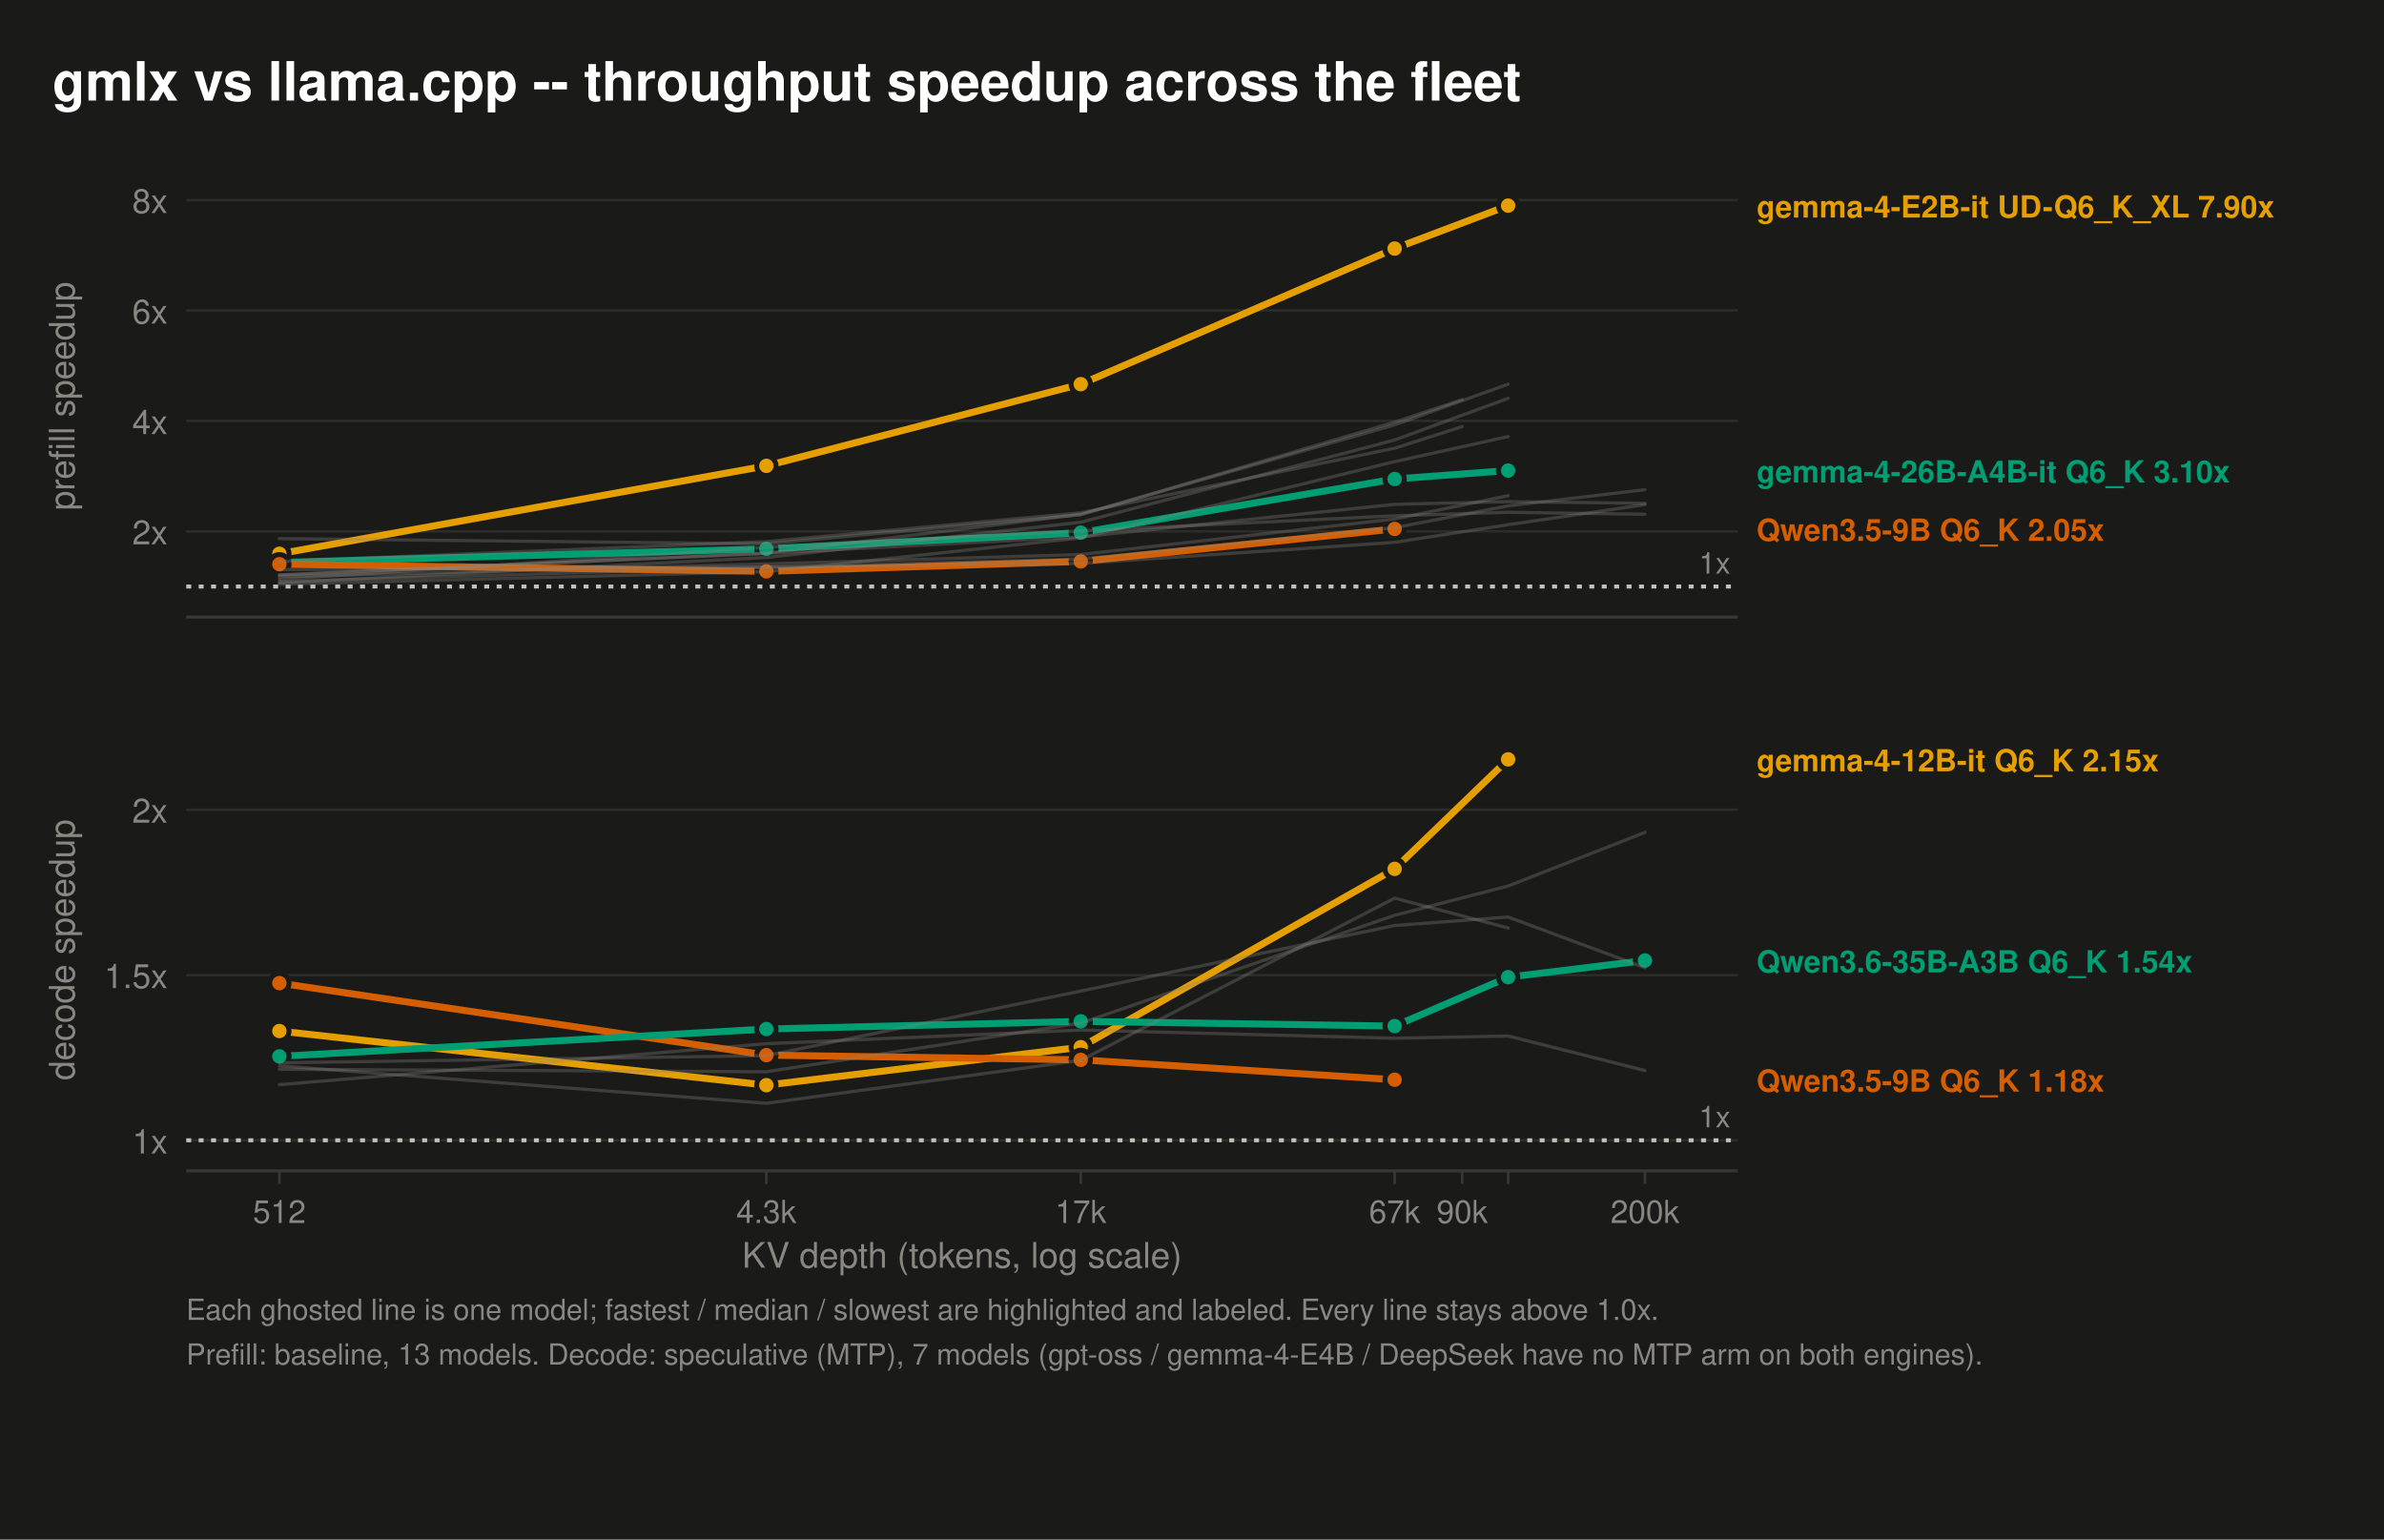
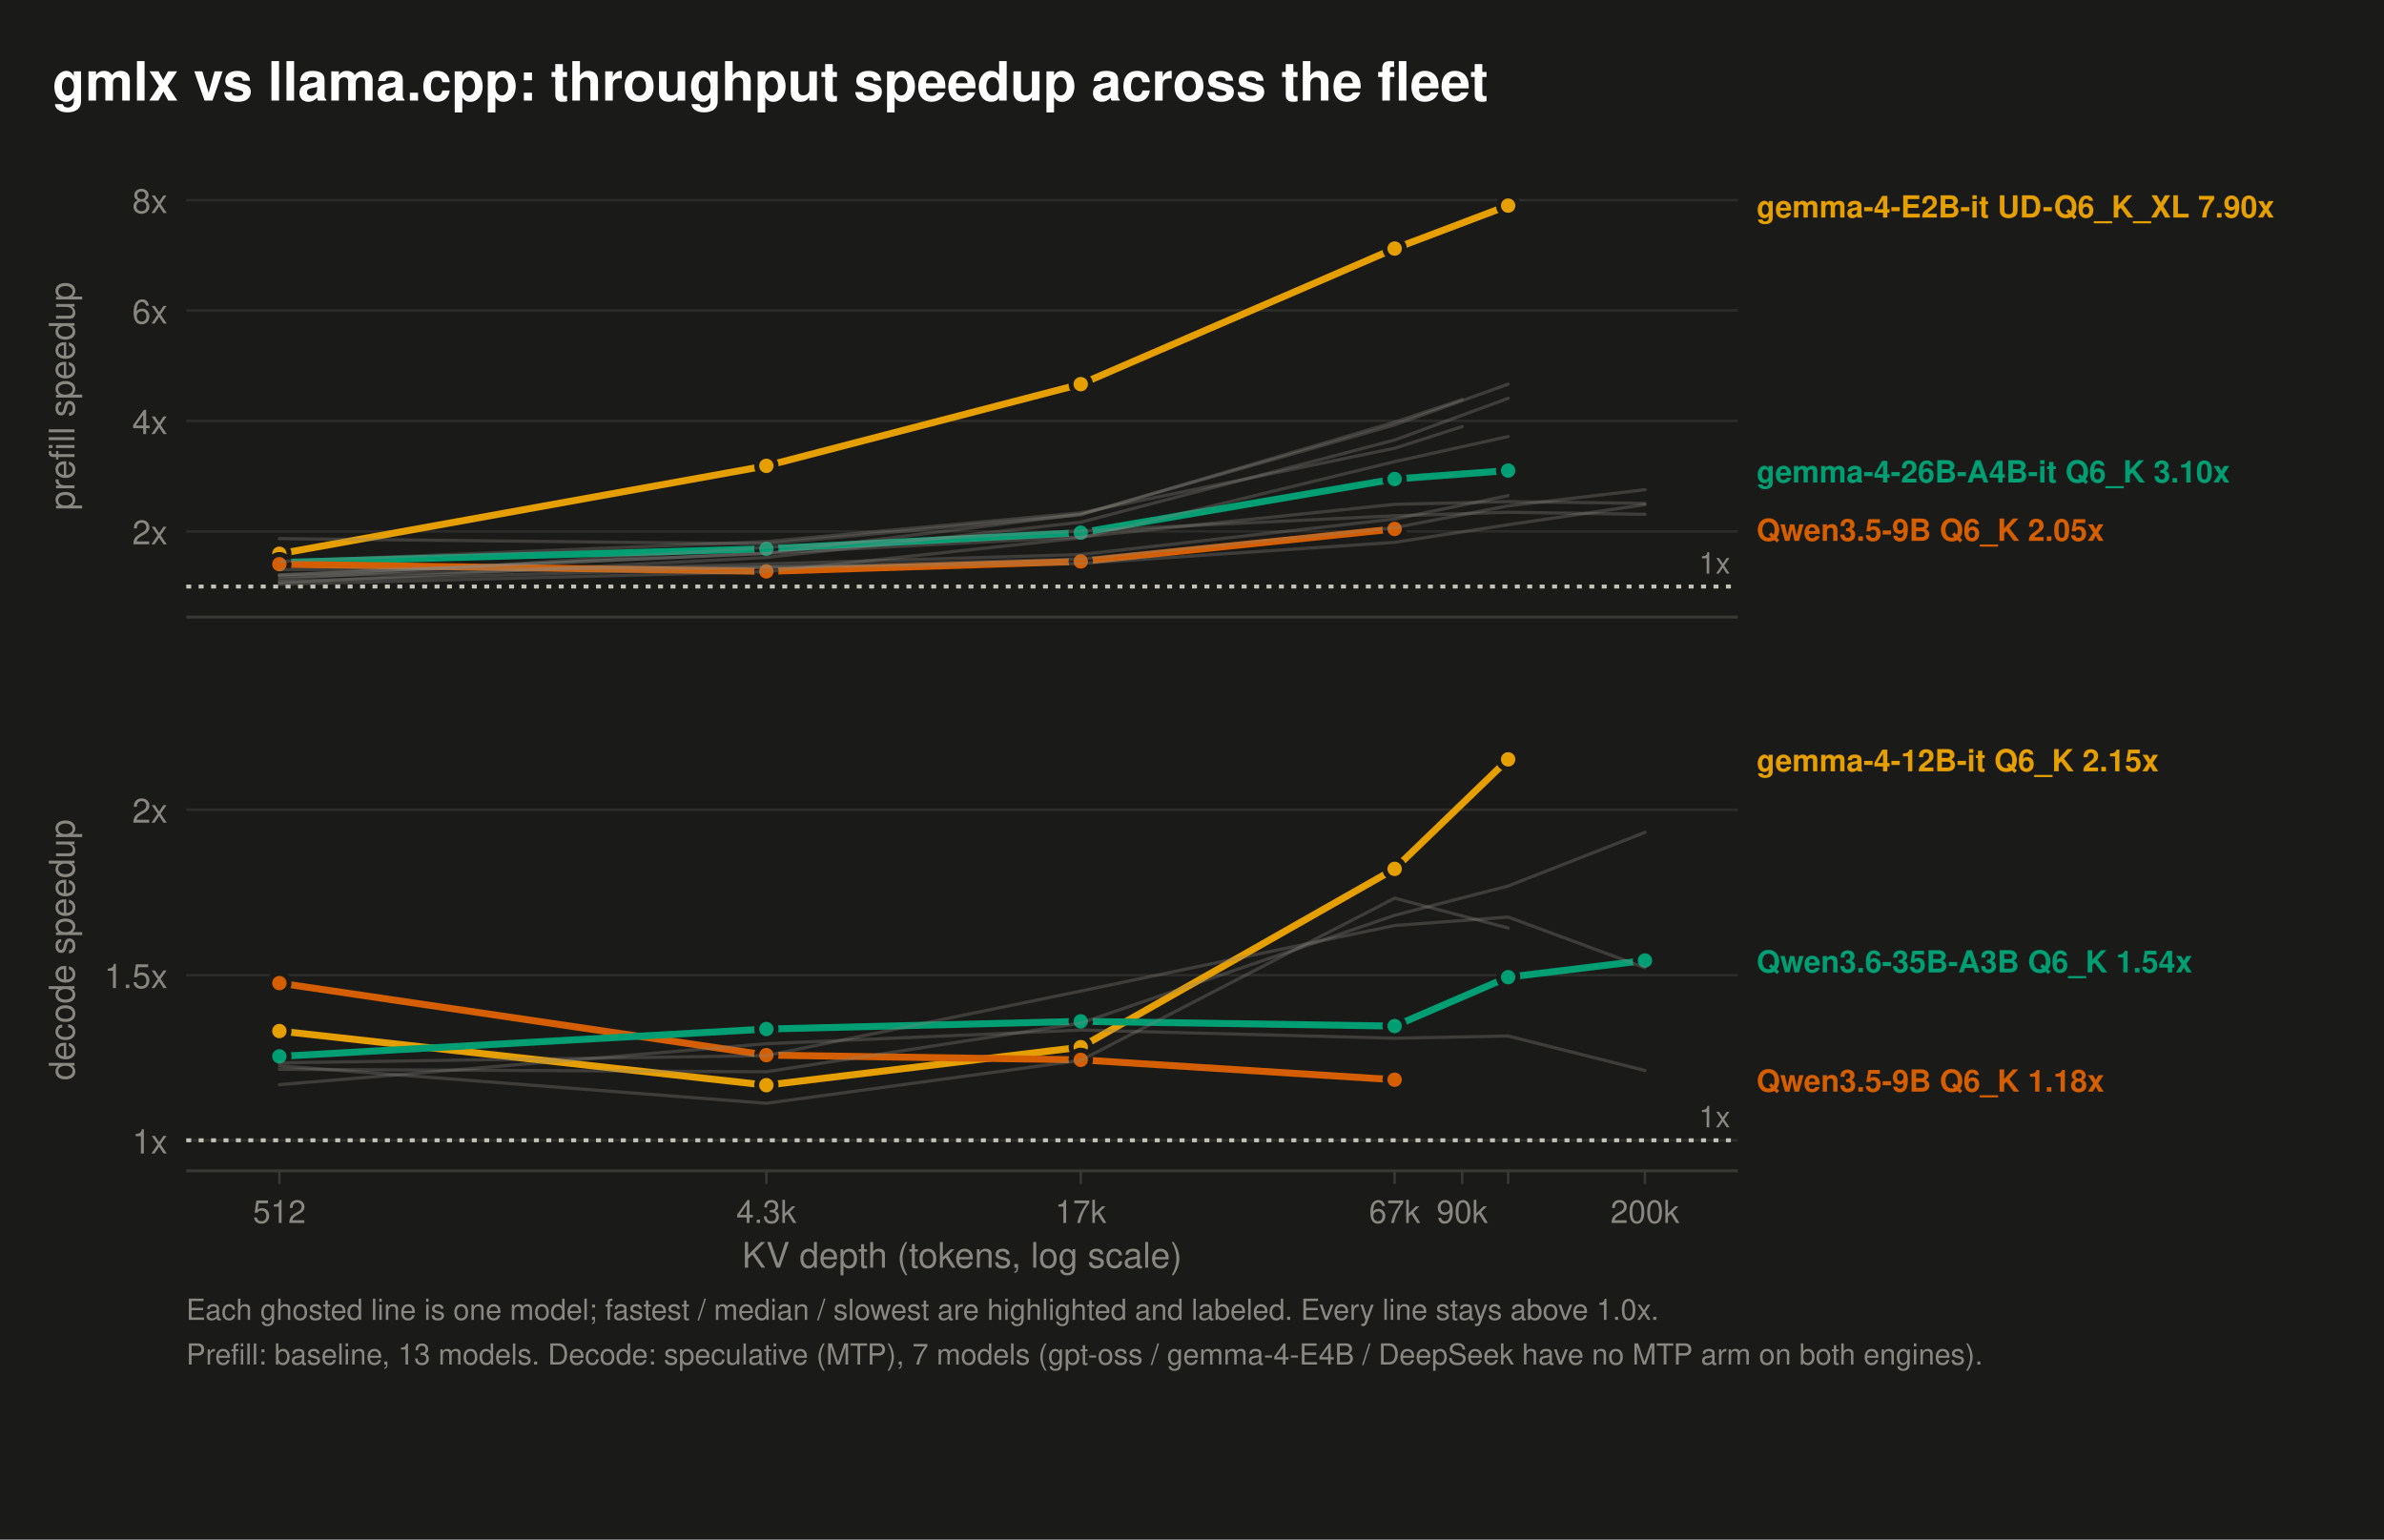
<svg xmlns="http://www.w3.org/2000/svg" width="960" height="620" viewBox="0 0 960 620" font-family="system-ui, -apple-system, 'Segoe UI', Helvetica, Arial, sans-serif">
  <rect x="0" y="0" width="960" height="620" fill="#1a1a19" />
-   <text x="21.0" y="40.5" font-size="21.8" fill="#ffffff" font-weight="600">gmlx vs llama.cpp -- throughput speedup across the fleet</text>
+   <text x="21.0" y="40.5" font-size="21.8" fill="#ffffff" font-weight="600">gmlx vs llama.cpp: throughput speedup across the fleet</text>
  <line x1="75.0" y1="214.0" x2="699.8" y2="214.0" stroke="#2c2c2a" stroke-width="1.0" />
  <text x="67.5" y="219.2" font-size="13.5" fill="#898781" text-anchor="end" style="font-variant-numeric: tabular-nums">2x</text>
  <line x1="75.0" y1="169.5" x2="699.8" y2="169.5" stroke="#2c2c2a" stroke-width="1.0" />
  <text x="67.5" y="174.8" font-size="13.5" fill="#898781" text-anchor="end" style="font-variant-numeric: tabular-nums">4x</text>
  <line x1="75.0" y1="125.0" x2="699.8" y2="125.0" stroke="#2c2c2a" stroke-width="1.0" />
  <text x="67.5" y="130.3" font-size="13.5" fill="#898781" text-anchor="end" style="font-variant-numeric: tabular-nums">6x</text>
  <line x1="75.0" y1="80.6" x2="699.8" y2="80.6" stroke="#2c2c2a" stroke-width="1.0" />
  <text x="67.5" y="85.8" font-size="13.5" fill="#898781" text-anchor="end" style="font-variant-numeric: tabular-nums">8x</text>
  <line x1="75.0" y1="248.5" x2="699.8" y2="248.5" stroke="#383835" stroke-width="1.2" />
  <line x1="75.0" y1="236.2" x2="699.8" y2="236.2" stroke="#c3c2b7" stroke-width="1.6" stroke-dasharray="2,3" />
  <text x="696.8" y="231.0" font-size="12.0" fill="#898781" text-anchor="end">1x</text>
  <line x1="112.5" y1="248.5" x2="112.5" y2="248.5" stroke="#383835" stroke-width="1.0" />
  <line x1="308.6" y1="248.5" x2="308.6" y2="248.5" stroke="#383835" stroke-width="1.0" />
  <line x1="435.2" y1="248.5" x2="435.2" y2="248.5" stroke="#383835" stroke-width="1.0" />
  <line x1="561.6" y1="248.5" x2="561.6" y2="248.5" stroke="#383835" stroke-width="1.0" />
  <line x1="588.8" y1="248.5" x2="588.8" y2="248.5" stroke="#383835" stroke-width="1.0" />
  <line x1="607.3" y1="248.5" x2="607.3" y2="248.5" stroke="#383835" stroke-width="1.0" />
  <line x1="662.4" y1="248.5" x2="662.4" y2="248.5" stroke="#383835" stroke-width="1.0" />
  <path d="M112.5,226.5 L308.6,221.0 L435.2,214.5 L561.6,192.9 L607.3,189.5" fill="none" stroke="#009e73" stroke-width="2.8" stroke-linejoin="round" stroke-linecap="round" />
  <circle cx="112.5" cy="226.5" r="3.9" fill="#009e73" stroke="#1a1a19" stroke-width="2.0" />
  <circle cx="308.6" cy="221.0" r="3.9" fill="#009e73" stroke="#1a1a19" stroke-width="2.0" />
  <circle cx="435.2" cy="214.5" r="3.9" fill="#009e73" stroke="#1a1a19" stroke-width="2.0" />
  <circle cx="561.6" cy="192.9" r="3.9" fill="#009e73" stroke="#1a1a19" stroke-width="2.0" />
  <circle cx="607.3" cy="189.5" r="3.9" fill="#009e73" stroke="#1a1a19" stroke-width="2.0" />
  <path d="M112.5,223.0 L308.6,187.6 L435.2,154.7 L561.6,100.1 L607.3,82.8" fill="none" stroke="#e69f00" stroke-width="2.8" stroke-linejoin="round" stroke-linecap="round" />
  <circle cx="112.5" cy="223.0" r="3.9" fill="#e69f00" stroke="#1a1a19" stroke-width="2.0" />
  <circle cx="308.6" cy="187.6" r="3.9" fill="#e69f00" stroke="#1a1a19" stroke-width="2.0" />
  <circle cx="435.2" cy="154.7" r="3.9" fill="#e69f00" stroke="#1a1a19" stroke-width="2.0" />
  <circle cx="561.6" cy="100.1" r="3.9" fill="#e69f00" stroke="#1a1a19" stroke-width="2.0" />
  <circle cx="607.3" cy="82.8" r="3.9" fill="#e69f00" stroke="#1a1a19" stroke-width="2.0" />
  <path d="M112.5,227.2 L308.6,230.1 L435.2,226.1 L561.6,213.0" fill="none" stroke="#d55e00" stroke-width="2.8" stroke-linejoin="round" stroke-linecap="round" />
  <circle cx="112.5" cy="227.2" r="3.9" fill="#d55e00" stroke="#1a1a19" stroke-width="2.0" />
  <circle cx="308.6" cy="230.1" r="3.9" fill="#d55e00" stroke="#1a1a19" stroke-width="2.0" />
  <circle cx="435.2" cy="226.1" r="3.9" fill="#d55e00" stroke="#1a1a19" stroke-width="2.0" />
  <circle cx="561.6" cy="213.0" r="3.9" fill="#d55e00" stroke="#1a1a19" stroke-width="2.0" />
  <path d="M112.5,231.6 L308.6,222.8 L435.2,207.1 L561.6,171.1 L607.3,154.7" fill="none" stroke="#898781" stroke-width="1.3" opacity="0.32" stroke-linejoin="round" stroke-linecap="round" />
  <path d="M112.5,235.3 L308.6,230.2 L435.2,216.6 L561.6,185.9 L607.3,175.8" fill="none" stroke="#898781" stroke-width="1.3" opacity="0.32" stroke-linejoin="round" stroke-linecap="round" />
  <path d="M112.5,232.3 L308.6,227.1 L435.2,223.3 L561.6,209.0 L607.3,199.6" fill="none" stroke="#898781" stroke-width="1.3" opacity="0.32" stroke-linejoin="round" stroke-linecap="round" />
  <path d="M112.5,229.4 L308.6,228.4 L435.2,225.1 L561.6,212.5 L607.3,203.7 L662.4,197.2" fill="none" stroke="#898781" stroke-width="1.3" opacity="0.32" stroke-linejoin="round" stroke-linecap="round" />
  <path d="M112.5,234.7 L308.6,224.5 L435.2,210.3 L561.6,177.2 L607.3,160.4" fill="none" stroke="#898781" stroke-width="1.3" opacity="0.32" stroke-linejoin="round" stroke-linecap="round" />
  <path d="M112.5,226.1 L308.6,218.1 L435.2,206.5 L561.6,180.5 L588.8,171.8" fill="none" stroke="#898781" stroke-width="1.3" opacity="0.32" stroke-linejoin="round" stroke-linecap="round" />
  <path d="M112.5,216.9 L308.6,219.0 L435.2,207.3 L561.6,170.0 L588.8,160.9" fill="none" stroke="#898781" stroke-width="1.3" opacity="0.32" stroke-linejoin="round" stroke-linecap="round" />
  <path d="M112.5,233.3 L308.6,220.4 L435.2,213.8 L561.6,207.7 L607.3,206.3 L662.4,207.1" fill="none" stroke="#898781" stroke-width="1.3" opacity="0.32" stroke-linejoin="round" stroke-linecap="round" />
  <path d="M112.5,234.2 L308.6,228.4 L435.2,226.9 L561.6,218.4 L607.3,211.3 L662.4,203.2" fill="none" stroke="#898781" stroke-width="1.3" opacity="0.32" stroke-linejoin="round" stroke-linecap="round" />
  <path d="M112.5,231.5 L308.6,222.8 L435.2,216.2 L561.6,203.1 L607.3,202.0 L662.4,202.7" fill="none" stroke="#898781" stroke-width="1.3" opacity="0.32" stroke-linejoin="round" stroke-linecap="round" />
  <text x="30.0" y="159.5" font-size="14.2" fill="#898781" text-anchor="middle" transform="rotate(-90.0 30.0 159.5)">prefill speedup</text>
  <text x="707.3" y="87.6" font-size="12.3" fill="#e69f00" font-weight="600">gemma-4-E2B-it UD-Q6_K_XL 7.90x</text>
  <text x="707.3" y="194.3" font-size="12.3" fill="#009e73" font-weight="600">gemma-4-26B-A4B-it Q6_K 3.10x</text>
  <text x="707.3" y="217.8" font-size="12.3" fill="#d55e00" font-weight="600">Qwen3.5-9B Q6_K 2.05x</text>
  <line x1="75.0" y1="459.2" x2="699.8" y2="459.2" stroke="#2c2c2a" stroke-width="1.0" />
  <text x="67.5" y="464.5" font-size="13.5" fill="#898781" text-anchor="end" style="font-variant-numeric: tabular-nums">1x</text>
  <line x1="75.0" y1="392.7" x2="699.8" y2="392.7" stroke="#2c2c2a" stroke-width="1.0" />
  <text x="67.5" y="397.9" font-size="13.5" fill="#898781" text-anchor="end" style="font-variant-numeric: tabular-nums">1.5x</text>
  <line x1="75.0" y1="326.1" x2="699.8" y2="326.1" stroke="#2c2c2a" stroke-width="1.0" />
  <text x="67.5" y="331.3" font-size="13.5" fill="#898781" text-anchor="end" style="font-variant-numeric: tabular-nums">2x</text>
  <line x1="75.0" y1="471.5" x2="699.8" y2="471.5" stroke="#383835" stroke-width="1.2" />
  <line x1="75.0" y1="459.2" x2="699.8" y2="459.2" stroke="#c3c2b7" stroke-width="1.6" stroke-dasharray="2,3" />
  <text x="696.8" y="454.0" font-size="12.0" fill="#898781" text-anchor="end">1x</text>
  <line x1="112.5" y1="471.5" x2="112.5" y2="476.8" stroke="#383835" stroke-width="1.0" />
  <text x="112.5" y="492.5" font-size="12.8" fill="#898781" text-anchor="middle" style="font-variant-numeric: tabular-nums">512</text>
  <line x1="308.6" y1="471.5" x2="308.6" y2="476.8" stroke="#383835" stroke-width="1.0" />
  <text x="308.6" y="492.5" font-size="12.8" fill="#898781" text-anchor="middle" style="font-variant-numeric: tabular-nums">4.3k</text>
  <line x1="435.2" y1="471.5" x2="435.2" y2="476.8" stroke="#383835" stroke-width="1.0" />
  <text x="435.2" y="492.5" font-size="12.8" fill="#898781" text-anchor="middle" style="font-variant-numeric: tabular-nums">17k</text>
  <line x1="561.6" y1="471.5" x2="561.6" y2="476.8" stroke="#383835" stroke-width="1.0" />
  <text x="561.6" y="492.5" font-size="12.8" fill="#898781" text-anchor="middle" style="font-variant-numeric: tabular-nums">67k</text>
  <line x1="588.8" y1="471.5" x2="588.8" y2="476.8" stroke="#383835" stroke-width="1.0" />
  <text x="588.8" y="492.5" font-size="12.8" fill="#898781" text-anchor="middle" style="font-variant-numeric: tabular-nums">90k</text>
  <line x1="607.3" y1="471.5" x2="607.3" y2="476.8" stroke="#383835" stroke-width="1.0" />
  <line x1="662.4" y1="471.5" x2="662.4" y2="476.8" stroke="#383835" stroke-width="1.0" />
  <text x="662.4" y="492.5" font-size="12.8" fill="#898781" text-anchor="middle" style="font-variant-numeric: tabular-nums">200k</text>
  <path d="M112.5,415.2 L308.6,437.0 L435.2,421.7 L561.6,349.9 L607.3,305.8" fill="none" stroke="#e69f00" stroke-width="2.8" stroke-linejoin="round" stroke-linecap="round" />
  <circle cx="112.5" cy="415.2" r="3.9" fill="#e69f00" stroke="#1a1a19" stroke-width="2.0" />
  <circle cx="308.6" cy="437.0" r="3.9" fill="#e69f00" stroke="#1a1a19" stroke-width="2.0" />
  <circle cx="435.2" cy="421.7" r="3.9" fill="#e69f00" stroke="#1a1a19" stroke-width="2.0" />
  <circle cx="561.6" cy="349.9" r="3.9" fill="#e69f00" stroke="#1a1a19" stroke-width="2.0" />
  <circle cx="607.3" cy="305.8" r="3.9" fill="#e69f00" stroke="#1a1a19" stroke-width="2.0" />
  <path d="M112.5,395.9 L308.6,424.9 L435.2,426.8 L561.6,434.8" fill="none" stroke="#d55e00" stroke-width="2.8" stroke-linejoin="round" stroke-linecap="round" />
  <circle cx="112.5" cy="395.9" r="3.9" fill="#d55e00" stroke="#1a1a19" stroke-width="2.0" />
  <circle cx="308.6" cy="424.9" r="3.9" fill="#d55e00" stroke="#1a1a19" stroke-width="2.0" />
  <circle cx="435.2" cy="426.8" r="3.9" fill="#d55e00" stroke="#1a1a19" stroke-width="2.0" />
  <circle cx="561.6" cy="434.8" r="3.9" fill="#d55e00" stroke="#1a1a19" stroke-width="2.0" />
  <path d="M112.5,425.4 L308.6,414.4 L435.2,411.3 L561.6,413.2 L607.3,393.5 L662.4,386.8" fill="none" stroke="#009e73" stroke-width="2.8" stroke-linejoin="round" stroke-linecap="round" />
  <circle cx="112.5" cy="425.4" r="3.9" fill="#009e73" stroke="#1a1a19" stroke-width="2.0" />
  <circle cx="308.6" cy="414.4" r="3.9" fill="#009e73" stroke="#1a1a19" stroke-width="2.0" />
  <circle cx="435.2" cy="411.3" r="3.9" fill="#009e73" stroke="#1a1a19" stroke-width="2.0" />
  <circle cx="561.6" cy="413.2" r="3.9" fill="#009e73" stroke="#1a1a19" stroke-width="2.0" />
  <circle cx="607.3" cy="393.5" r="3.9" fill="#009e73" stroke="#1a1a19" stroke-width="2.0" />
  <circle cx="662.4" cy="386.8" r="3.9" fill="#009e73" stroke="#1a1a19" stroke-width="2.0" />
  <path d="M112.5,429.2 L308.6,444.3 L435.2,427.0 L561.6,361.7 L607.3,373.7" fill="none" stroke="#898781" stroke-width="1.3" opacity="0.32" stroke-linejoin="round" stroke-linecap="round" />
  <path d="M112.5,430.6 L308.6,431.6 L435.2,412.0 L561.6,368.6 L607.3,356.8 L662.4,335.2" fill="none" stroke="#898781" stroke-width="1.3" opacity="0.32" stroke-linejoin="round" stroke-linecap="round" />
  <path d="M112.5,428.0 L308.6,425.1 L435.2,399.1 L561.6,372.7 L607.3,369.3 L662.4,389.7" fill="none" stroke="#898781" stroke-width="1.3" opacity="0.32" stroke-linejoin="round" stroke-linecap="round" />
  <path d="M112.5,436.8 L308.6,420.3 L435.2,414.8 L561.6,418.1 L607.3,417.2 L662.4,431.1" fill="none" stroke="#898781" stroke-width="1.3" opacity="0.32" stroke-linejoin="round" stroke-linecap="round" />
  <text x="30.0" y="382.5" font-size="14.2" fill="#898781" text-anchor="middle" transform="rotate(-90.0 30.0 382.5)">decode speedup</text>
  <text x="707.3" y="310.6" font-size="12.3" fill="#e69f00" font-weight="600">gemma-4-12B-it Q6_K 2.15x</text>
  <text x="707.3" y="391.6" font-size="12.3" fill="#009e73" font-weight="600">Qwen3.6-35B-A3B Q6_K 1.54x</text>
  <text x="707.3" y="439.6" font-size="12.3" fill="#d55e00" font-weight="600">Qwen3.5-9B Q6_K 1.18x</text>
  <text x="387.4" y="510.5" font-size="14.2" fill="#898781" text-anchor="middle">KV depth (tokens, log scale)</text>
  <text x="75.0" y="531.5" font-size="11.7" fill="#898781">Each ghosted line is one model; fastest / median / slowest are highlighted and labeled. Every line stays above 1.0x.</text>
  <text x="75.0" y="549.5" font-size="11.7" fill="#898781">Prefill: baseline, 13 models. Decode: speculative (MTP), 7 models (gpt-oss / gemma-4-E4B / DeepSeek have no MTP arm on both engines).</text>
</svg>
